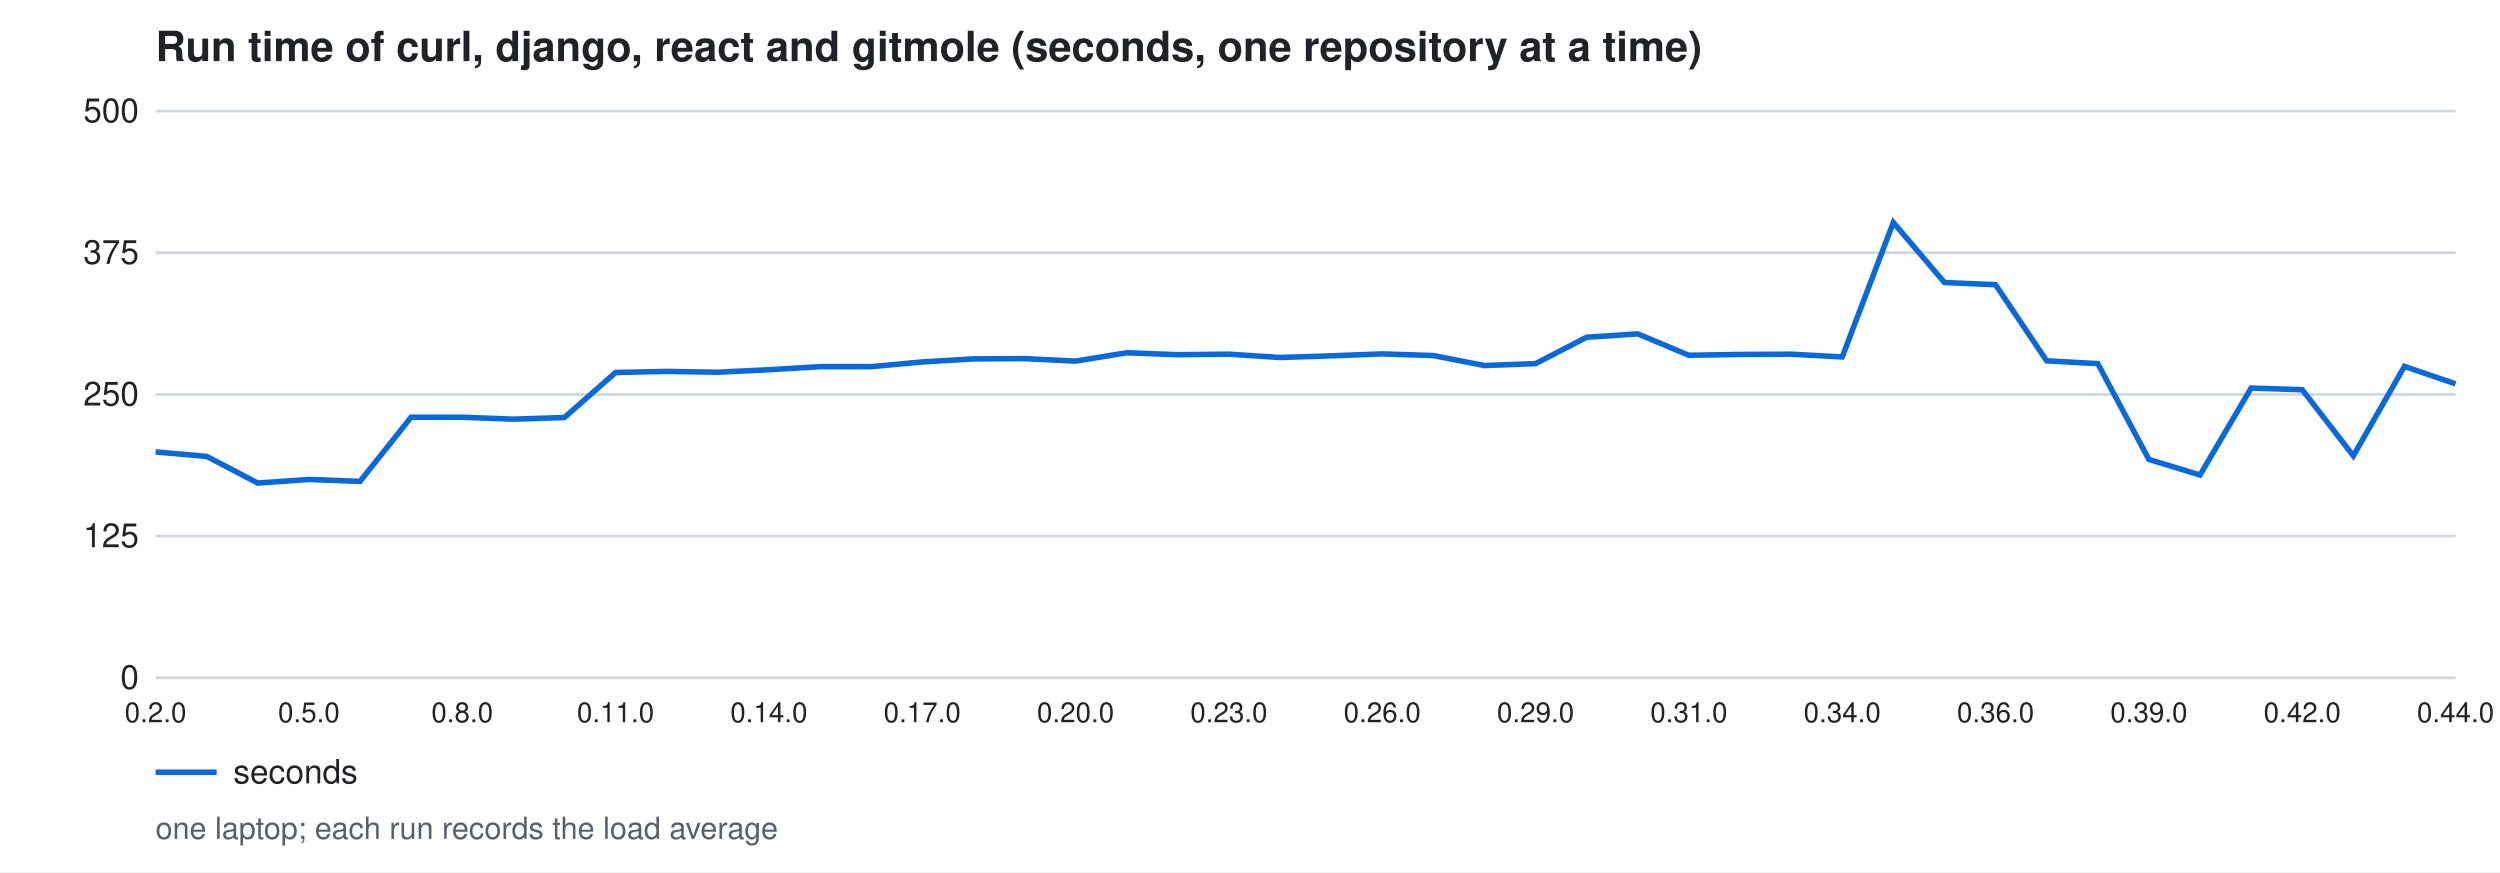
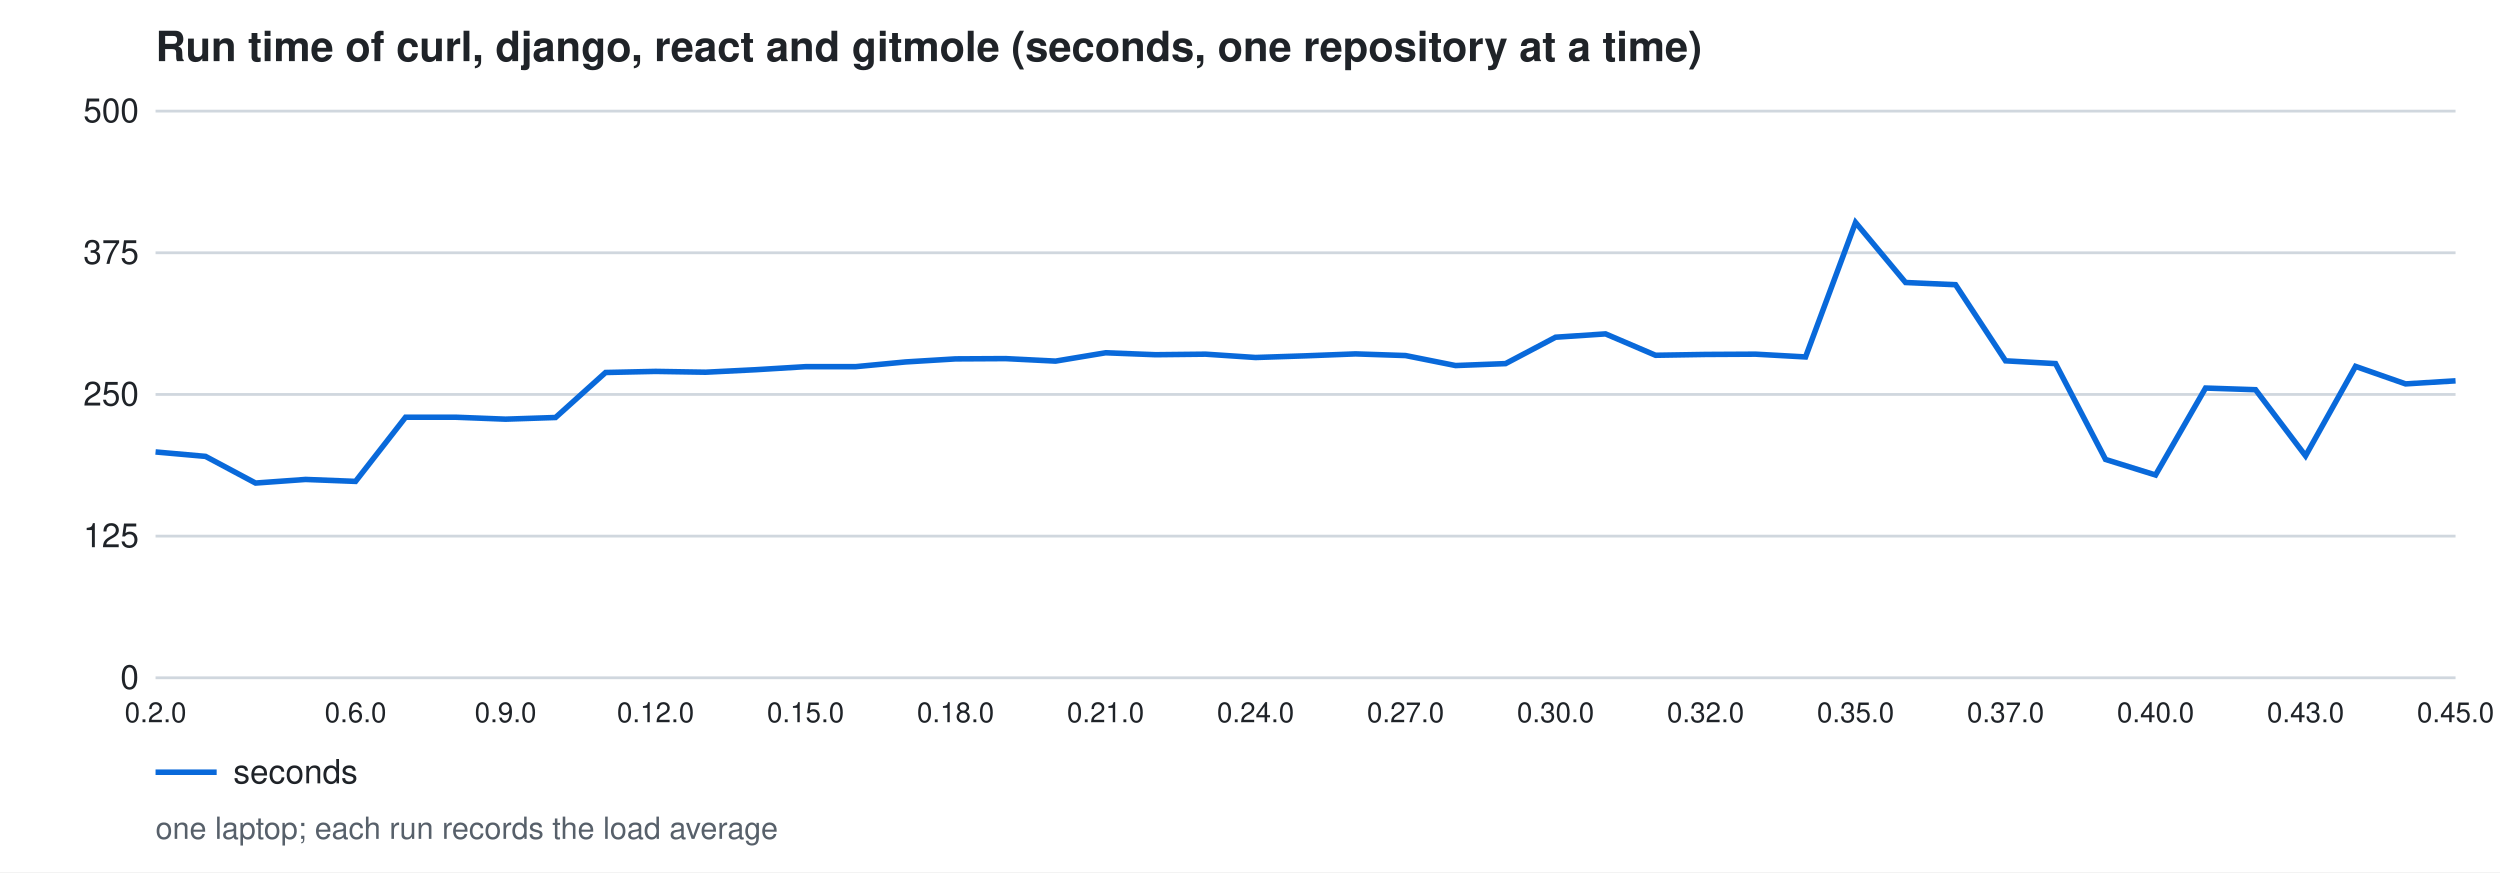
<svg xmlns="http://www.w3.org/2000/svg" width="900" height="314" viewBox="0 0 900 314" font-family="-apple-system,Segoe UI,Helvetica,Arial,sans-serif" font-size="12">
  <rect width="900" height="314" fill="#ffffff" />
  <text x="56" y="22" font-size="15" font-weight="600" fill="#1f2328">Run time of curl, django, react and gitmole (seconds, one repository at a time)</text>
  <line x1="56" y1="244.0" x2="884" y2="244.0" stroke="#d0d7de" stroke-width="1" />
  <text x="50" y="248.0" text-anchor="end" fill="#1f2328">0</text>
  <line x1="56" y1="193.0" x2="884" y2="193.0" stroke="#d0d7de" stroke-width="1" />
  <text x="50" y="197.0" text-anchor="end" fill="#1f2328">125</text>
  <line x1="56" y1="142.0" x2="884" y2="142.0" stroke="#d0d7de" stroke-width="1" />
  <text x="50" y="146.0" text-anchor="end" fill="#1f2328">250</text>
  <line x1="56" y1="91.0" x2="884" y2="91.0" stroke="#d0d7de" stroke-width="1" />
  <text x="50" y="95.0" text-anchor="end" fill="#1f2328">375</text>
  <line x1="56" y1="40.0" x2="884" y2="40.0" stroke="#d0d7de" stroke-width="1" />
  <text x="50" y="44.0" text-anchor="end" fill="#1f2328">500</text>
  <text x="56.0" y="260" text-anchor="middle" fill="#1f2328" font-size="10">0.2.0</text>
-   <text x="111.2" y="260" text-anchor="middle" fill="#1f2328" font-size="10">0.5.0</text>
-   <text x="166.4" y="260" text-anchor="middle" fill="#1f2328" font-size="10">0.8.0</text>
-   <text x="221.6" y="260" text-anchor="middle" fill="#1f2328" font-size="10">0.11.0</text>
-   <text x="276.8" y="260" text-anchor="middle" fill="#1f2328" font-size="10">0.14.0</text>
-   <text x="332.0" y="260" text-anchor="middle" fill="#1f2328" font-size="10">0.17.0</text>
-   <text x="387.2" y="260" text-anchor="middle" fill="#1f2328" font-size="10">0.20.0</text>
-   <text x="442.4" y="260" text-anchor="middle" fill="#1f2328" font-size="10">0.23.0</text>
-   <text x="497.6" y="260" text-anchor="middle" fill="#1f2328" font-size="10">0.26.0</text>
-   <text x="552.8" y="260" text-anchor="middle" fill="#1f2328" font-size="10">0.29.0</text>
-   <text x="608.0" y="260" text-anchor="middle" fill="#1f2328" font-size="10">0.31.0</text>
-   <text x="663.2" y="260" text-anchor="middle" fill="#1f2328" font-size="10">0.34.0</text>
-   <text x="718.4" y="260" text-anchor="middle" fill="#1f2328" font-size="10">0.36.0</text>
-   <text x="773.6" y="260" text-anchor="middle" fill="#1f2328" font-size="10">0.39.0</text>
-   <text x="828.8" y="260" text-anchor="middle" fill="#1f2328" font-size="10">0.42.0</text>
-   <text x="884.0" y="260" text-anchor="middle" fill="#1f2328" font-size="10">0.44.0</text>
-   <polyline points="56.0,162.7 74.4,164.3 92.8,173.9 111.2,172.6 129.6,173.3 148.0,150.2 166.4,150.2 184.8,150.9 203.2,150.3 221.6,134.1 240.0,133.7 258.4,134.0 276.8,133.1 295.2,132.0 313.6,132.0 332.0,130.3 350.4,129.2 368.8,129.1 387.2,130.0 405.6,127.0 424.0,127.7 442.4,127.5 460.8,128.7 479.2,128.1 497.6,127.4 516.0,128.0 534.4,131.6 552.8,130.9 571.2,121.4 589.6,120.2 608.0,127.9 626.4,127.6 644.8,127.5 663.2,128.5 681.6,80.1 700.0,101.7 718.4,102.5 736.8,129.9 755.2,130.9 773.6,165.4 792.0,171.0 810.4,139.7 828.8,140.3 847.2,164.1 865.6,131.9 884.0,138.2" fill="none" stroke="#0969da" stroke-width="2" />
+   <text x="128.0" y="260" text-anchor="middle" fill="#1f2328" font-size="10">0.6.0</text>
+   <text x="182.0" y="260" text-anchor="middle" fill="#1f2328" font-size="10">0.9.0</text>
+   <text x="236.0" y="260" text-anchor="middle" fill="#1f2328" font-size="10">0.12.0</text>
+   <text x="290.0" y="260" text-anchor="middle" fill="#1f2328" font-size="10">0.15.0</text>
+   <text x="344.0" y="260" text-anchor="middle" fill="#1f2328" font-size="10">0.18.0</text>
+   <text x="398.0" y="260" text-anchor="middle" fill="#1f2328" font-size="10">0.21.0</text>
+   <text x="452.0" y="260" text-anchor="middle" fill="#1f2328" font-size="10">0.24.0</text>
+   <text x="506.0" y="260" text-anchor="middle" fill="#1f2328" font-size="10">0.27.0</text>
+   <text x="560.0" y="260" text-anchor="middle" fill="#1f2328" font-size="10">0.30.0</text>
+   <text x="614.0" y="260" text-anchor="middle" fill="#1f2328" font-size="10">0.32.0</text>
+   <text x="668.0" y="260" text-anchor="middle" fill="#1f2328" font-size="10">0.35.0</text>
+   <text x="722.0" y="260" text-anchor="middle" fill="#1f2328" font-size="10">0.37.0</text>
+   <text x="776.0" y="260" text-anchor="middle" fill="#1f2328" font-size="10">0.40.0</text>
+   <text x="830.0" y="260" text-anchor="middle" fill="#1f2328" font-size="10">0.43.0</text>
+   <text x="884.0" y="260" text-anchor="middle" fill="#1f2328" font-size="10">0.45.0</text>
+   <polyline points="56.0,162.7 74.0,164.3 92.0,173.9 110.0,172.6 128.0,173.3 146.0,150.2 164.0,150.2 182.0,150.9 200.0,150.3 218.0,134.1 236.0,133.7 254.0,134.0 272.0,133.1 290.0,132.0 308.0,132.0 326.0,130.3 344.0,129.2 362.0,129.1 380.0,130.0 398.0,127.0 416.0,127.7 434.0,127.5 452.0,128.7 470.0,128.1 488.0,127.4 506.0,128.0 524.0,131.6 542.0,130.9 560.0,121.4 578.0,120.2 596.0,127.9 614.0,127.6 632.0,127.5 650.0,128.5 668.0,80.1 686.0,101.7 704.0,102.5 722.0,129.9 740.0,130.9 758.0,165.4 776.0,171.0 794.0,139.7 812.0,140.3 830.0,164.1 848.0,131.9 866.0,138.2 884.0,137.1" fill="none" stroke="#0969da" stroke-width="2" />
  <line x1="56" y1="278" x2="78" y2="278" stroke="#0969da" stroke-width="2" />
  <text x="84" y="282" fill="#1f2328">seconds</text>
  <text x="56" y="302" fill="#57606a" font-size="11">one laptop; each run records the load average</text>
</svg>
